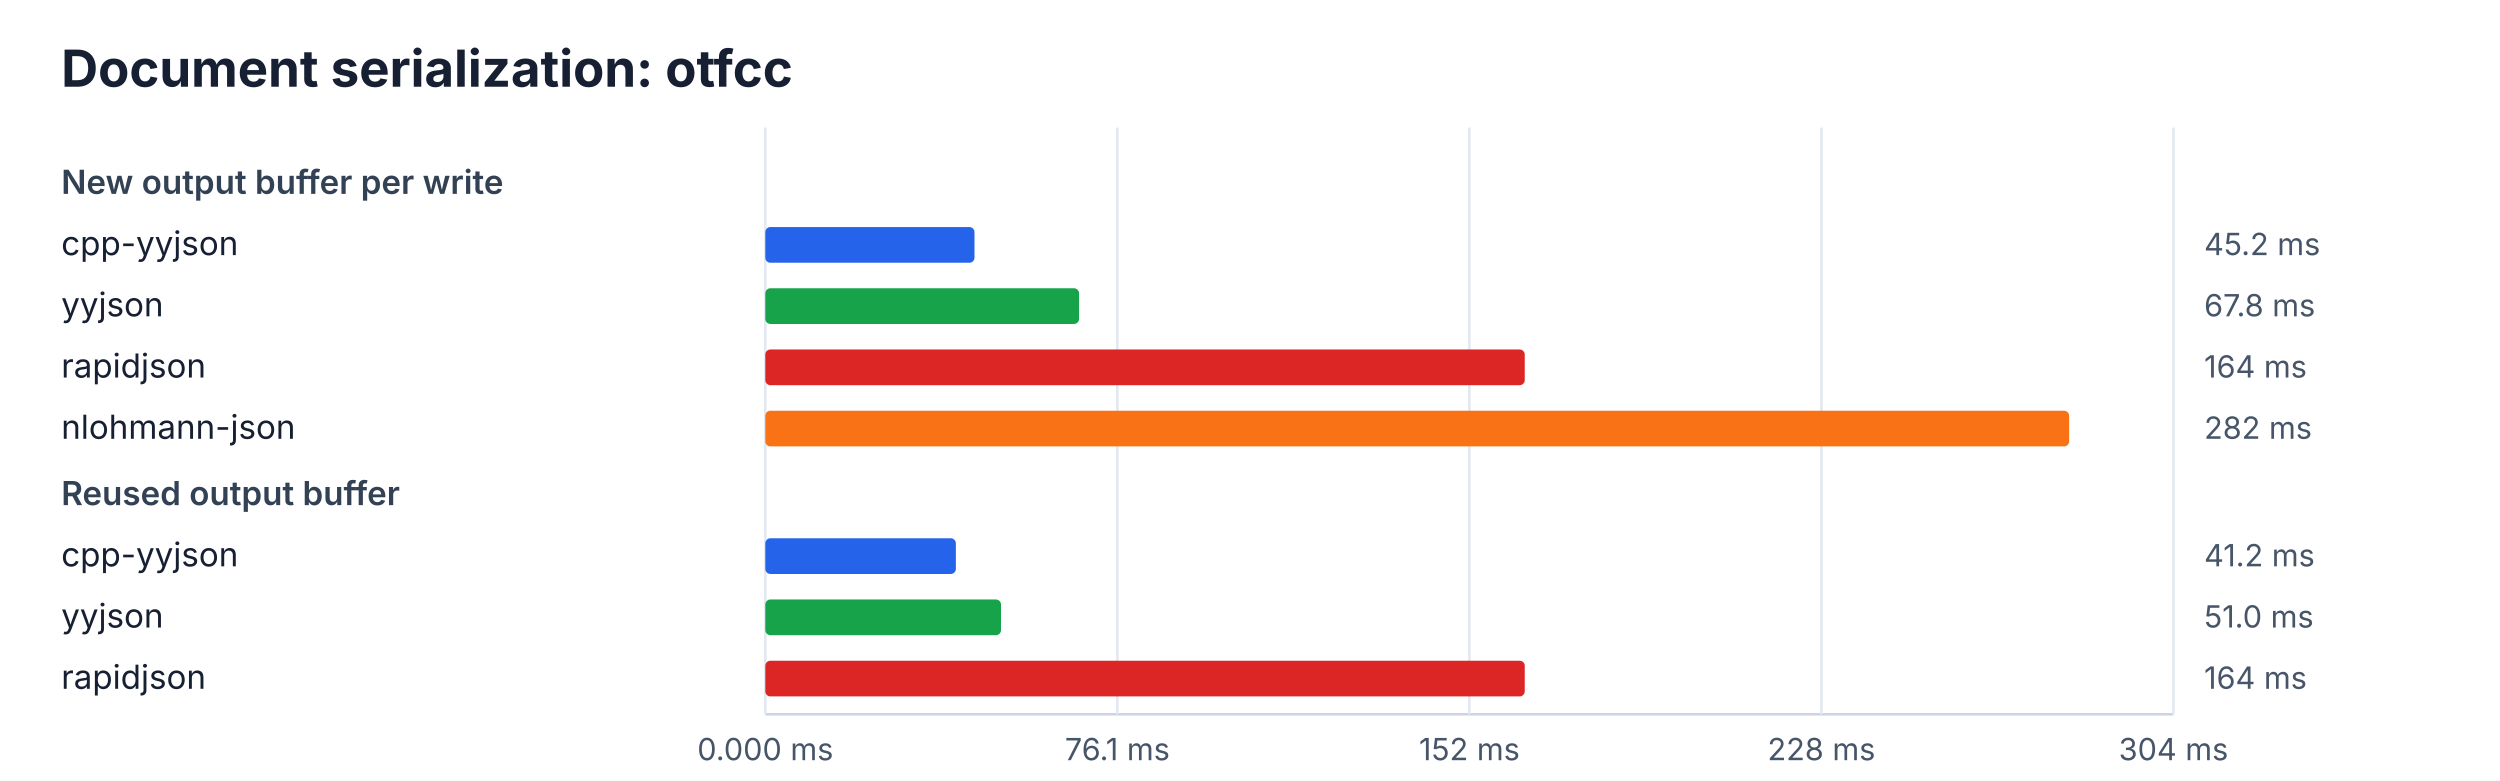
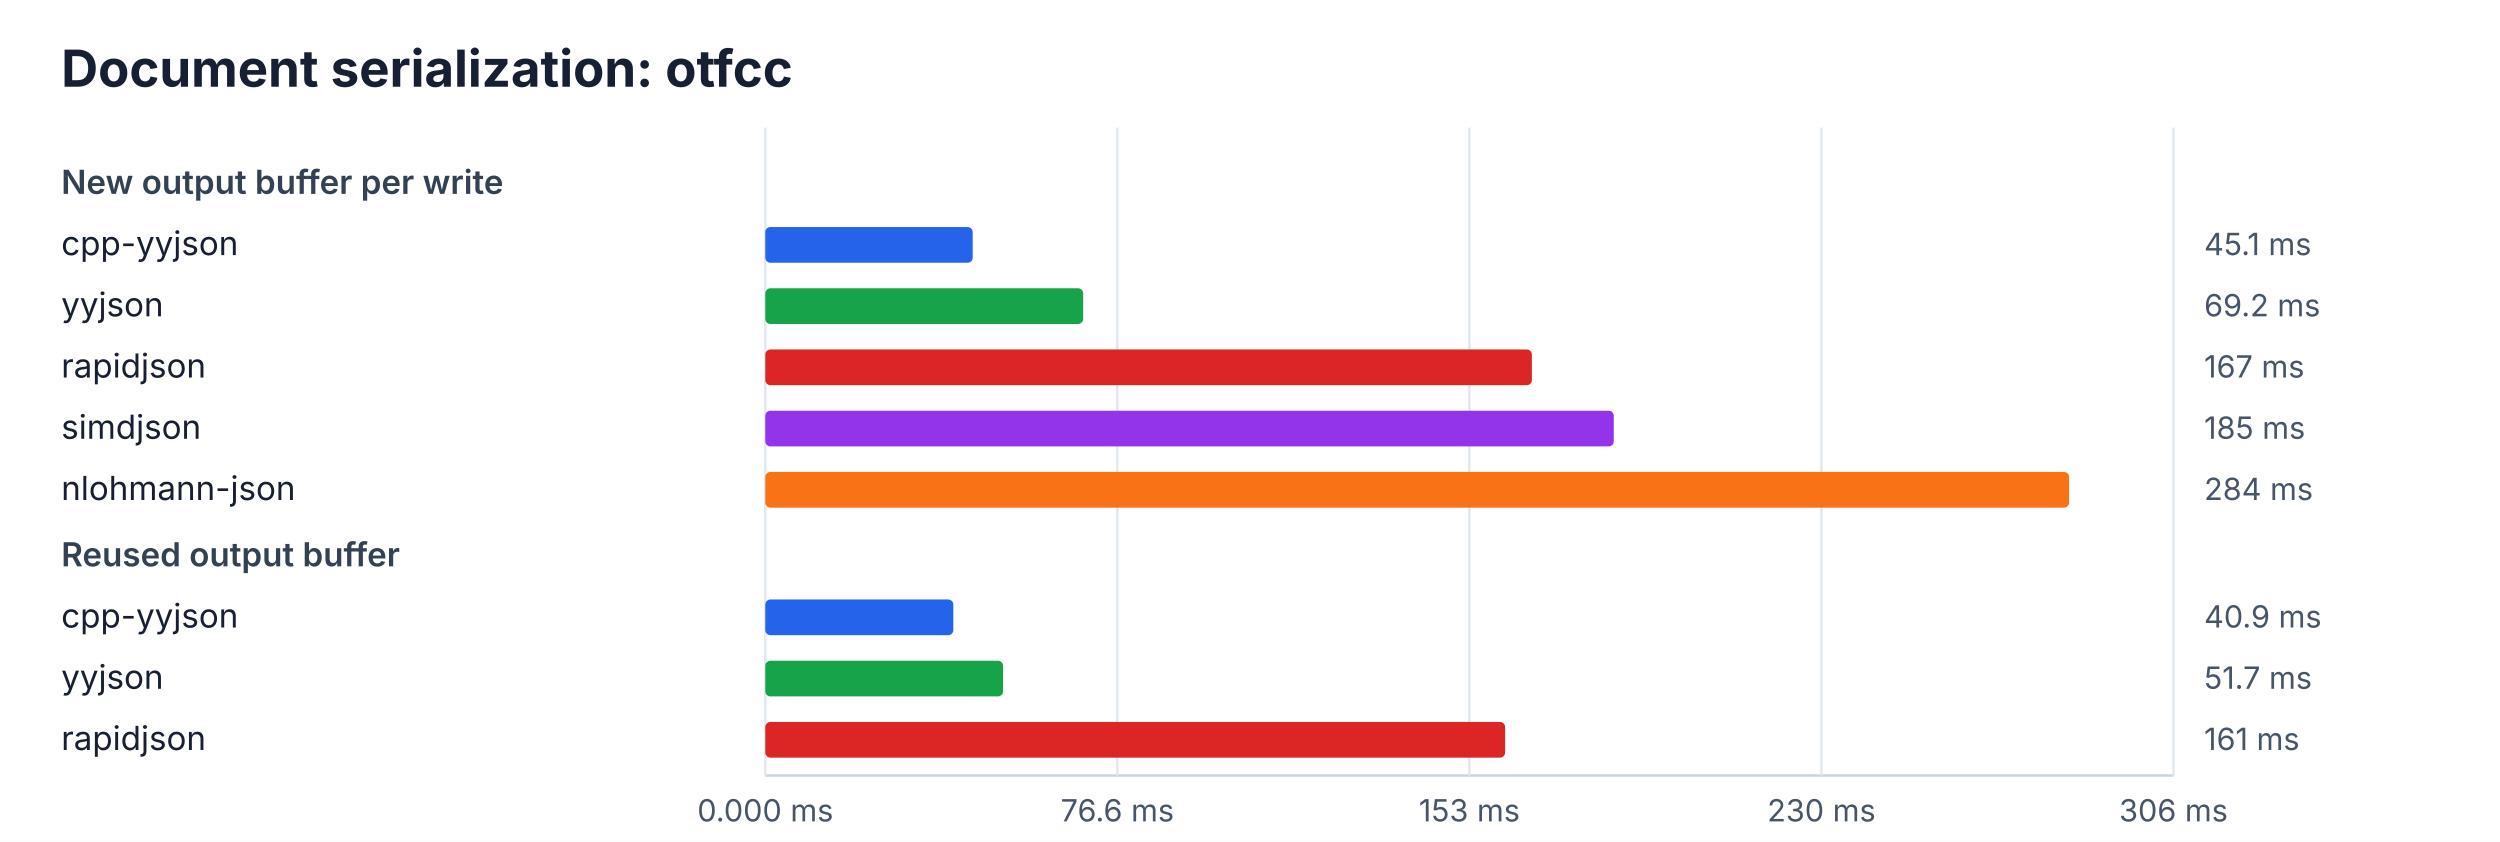
- <svg xmlns="http://www.w3.org/2000/svg" width="980" height="306" viewBox="0 0 980 306">
+ <svg xmlns="http://www.w3.org/2000/svg" width="980" height="330" viewBox="0 0 980 330">
  <rect width="100%" height="100%" fill="#ffffff" />
  <style>text{font-family:ui-sans-serif,system-ui,-apple-system,BlinkMacSystemFont,"Segoe UI",sans-serif;fill:#172033}.title{font-size:20px;font-weight:700}.heading{font-size:13px;font-weight:600;fill:#334155}.label{font-size:13px}.value{font-size:12px;fill:#475569}.axis{stroke:#cbd5e1;stroke-width:1}.grid{stroke:#e2e8f0;stroke-width:1}</style>
  <text x="24" y="34" class="title">Document serialization: otfcc</text>
-   <line x1="300" y1="280" x2="852" y2="280" class="axis" />
-   <line x1="300.0" y1="50" x2="300.0" y2="280" class="grid" />
-   <text x="300.0" y="298" class="value" text-anchor="middle">0.000 ms</text>
-   <line x1="438.0" y1="50" x2="438.0" y2="280" class="grid" />
-   <text x="438.0" y="298" class="value" text-anchor="middle">76.1 ms</text>
-   <line x1="576.0" y1="50" x2="576.0" y2="280" class="grid" />
-   <text x="576.0" y="298" class="value" text-anchor="middle">152 ms</text>
-   <line x1="714.0" y1="50" x2="714.0" y2="280" class="grid" />
-   <text x="714.0" y="298" class="value" text-anchor="middle">228 ms</text>
-   <line x1="852.0" y1="50" x2="852.0" y2="280" class="grid" />
-   <text x="852.0" y="298" class="value" text-anchor="middle">304 ms</text>
+   <line x1="300" y1="304" x2="852" y2="304" class="axis" />
+   <line x1="300.0" y1="50" x2="300.0" y2="304" class="grid" />
+   <text x="300.0" y="322" class="value" text-anchor="middle">0.000 ms</text>
+   <line x1="438.0" y1="50" x2="438.0" y2="304" class="grid" />
+   <text x="438.0" y="322" class="value" text-anchor="middle">76.6 ms</text>
+   <line x1="576.0" y1="50" x2="576.0" y2="304" class="grid" />
+   <text x="576.0" y="322" class="value" text-anchor="middle">153 ms</text>
+   <line x1="714.0" y1="50" x2="714.0" y2="304" class="grid" />
+   <text x="714.0" y="322" class="value" text-anchor="middle">230 ms</text>
+   <line x1="852.0" y1="50" x2="852.0" y2="304" class="grid" />
+   <text x="852.0" y="322" class="value" text-anchor="middle">306 ms</text>
  <text x="24" y="76" class="heading">New output buffer per write</text>
  <text x="24" y="100" class="label">cpp-yyjson</text>
-   <rect x="300" y="89" width="82.0" height="14" rx="2" fill="#2563eb" />
-   <text x="864" y="100" class="value">45.2 ms</text>
+   <rect x="300" y="89" width="81.3" height="14" rx="2" fill="#2563eb" />
+   <text x="864" y="100" class="value">45.1 ms</text>
  <text x="24" y="124" class="label">yyjson</text>
-   <rect x="300" y="113" width="123.0" height="14" rx="2" fill="#16a34a" />
-   <text x="864" y="124" class="value">67.8 ms</text>
+   <rect x="300" y="113" width="124.6" height="14" rx="2" fill="#16a34a" />
+   <text x="864" y="124" class="value">69.2 ms</text>
  <text x="24" y="148" class="label">rapidjson</text>
-   <rect x="300" y="137" width="297.7" height="14" rx="2" fill="#dc2626" />
-   <text x="864" y="148" class="value">164 ms</text>
-   <text x="24" y="172" class="label">nlohmann-json</text>
-   <rect x="300" y="161" width="511.1" height="14" rx="2" fill="#f97316" />
-   <text x="864" y="172" class="value">282 ms</text>
-   <text x="24" y="198" class="heading">Reused output buffer</text>
-   <text x="24" y="222" class="label">cpp-yyjson</text>
-   <rect x="300" y="211" width="74.7" height="14" rx="2" fill="#2563eb" />
-   <text x="864" y="222" class="value">41.2 ms</text>
-   <text x="24" y="246" class="label">yyjson</text>
-   <rect x="300" y="235" width="92.4" height="14" rx="2" fill="#16a34a" />
-   <text x="864" y="246" class="value">51.0 ms</text>
-   <text x="24" y="270" class="label">rapidjson</text>
-   <rect x="300" y="259" width="297.7" height="14" rx="2" fill="#dc2626" />
-   <text x="864" y="270" class="value">164 ms</text>
+   <rect x="300" y="137" width="300.5" height="14" rx="2" fill="#dc2626" />
+   <text x="864" y="148" class="value">167 ms</text>
+   <text x="24" y="172" class="label">simdjson</text>
+   <rect x="300" y="161" width="332.6" height="14" rx="2" fill="#9333ea" />
+   <text x="864" y="172" class="value">185 ms</text>
+   <text x="24" y="196" class="label">nlohmann-json</text>
+   <rect x="300" y="185" width="511.1" height="14" rx="2" fill="#f97316" />
+   <text x="864" y="196" class="value">284 ms</text>
+   <text x="24" y="222" class="heading">Reused output buffer</text>
+   <text x="24" y="246" class="label">cpp-yyjson</text>
+   <rect x="300" y="235" width="73.7" height="14" rx="2" fill="#2563eb" />
+   <text x="864" y="246" class="value">40.9 ms</text>
+   <text x="24" y="270" class="label">yyjson</text>
+   <rect x="300" y="259" width="93.2" height="14" rx="2" fill="#16a34a" />
+   <text x="864" y="270" class="value">51.7 ms</text>
+   <text x="24" y="294" class="label">rapidjson</text>
+   <rect x="300" y="283" width="290.0" height="14" rx="2" fill="#dc2626" />
+   <text x="864" y="294" class="value">161 ms</text>
</svg>
